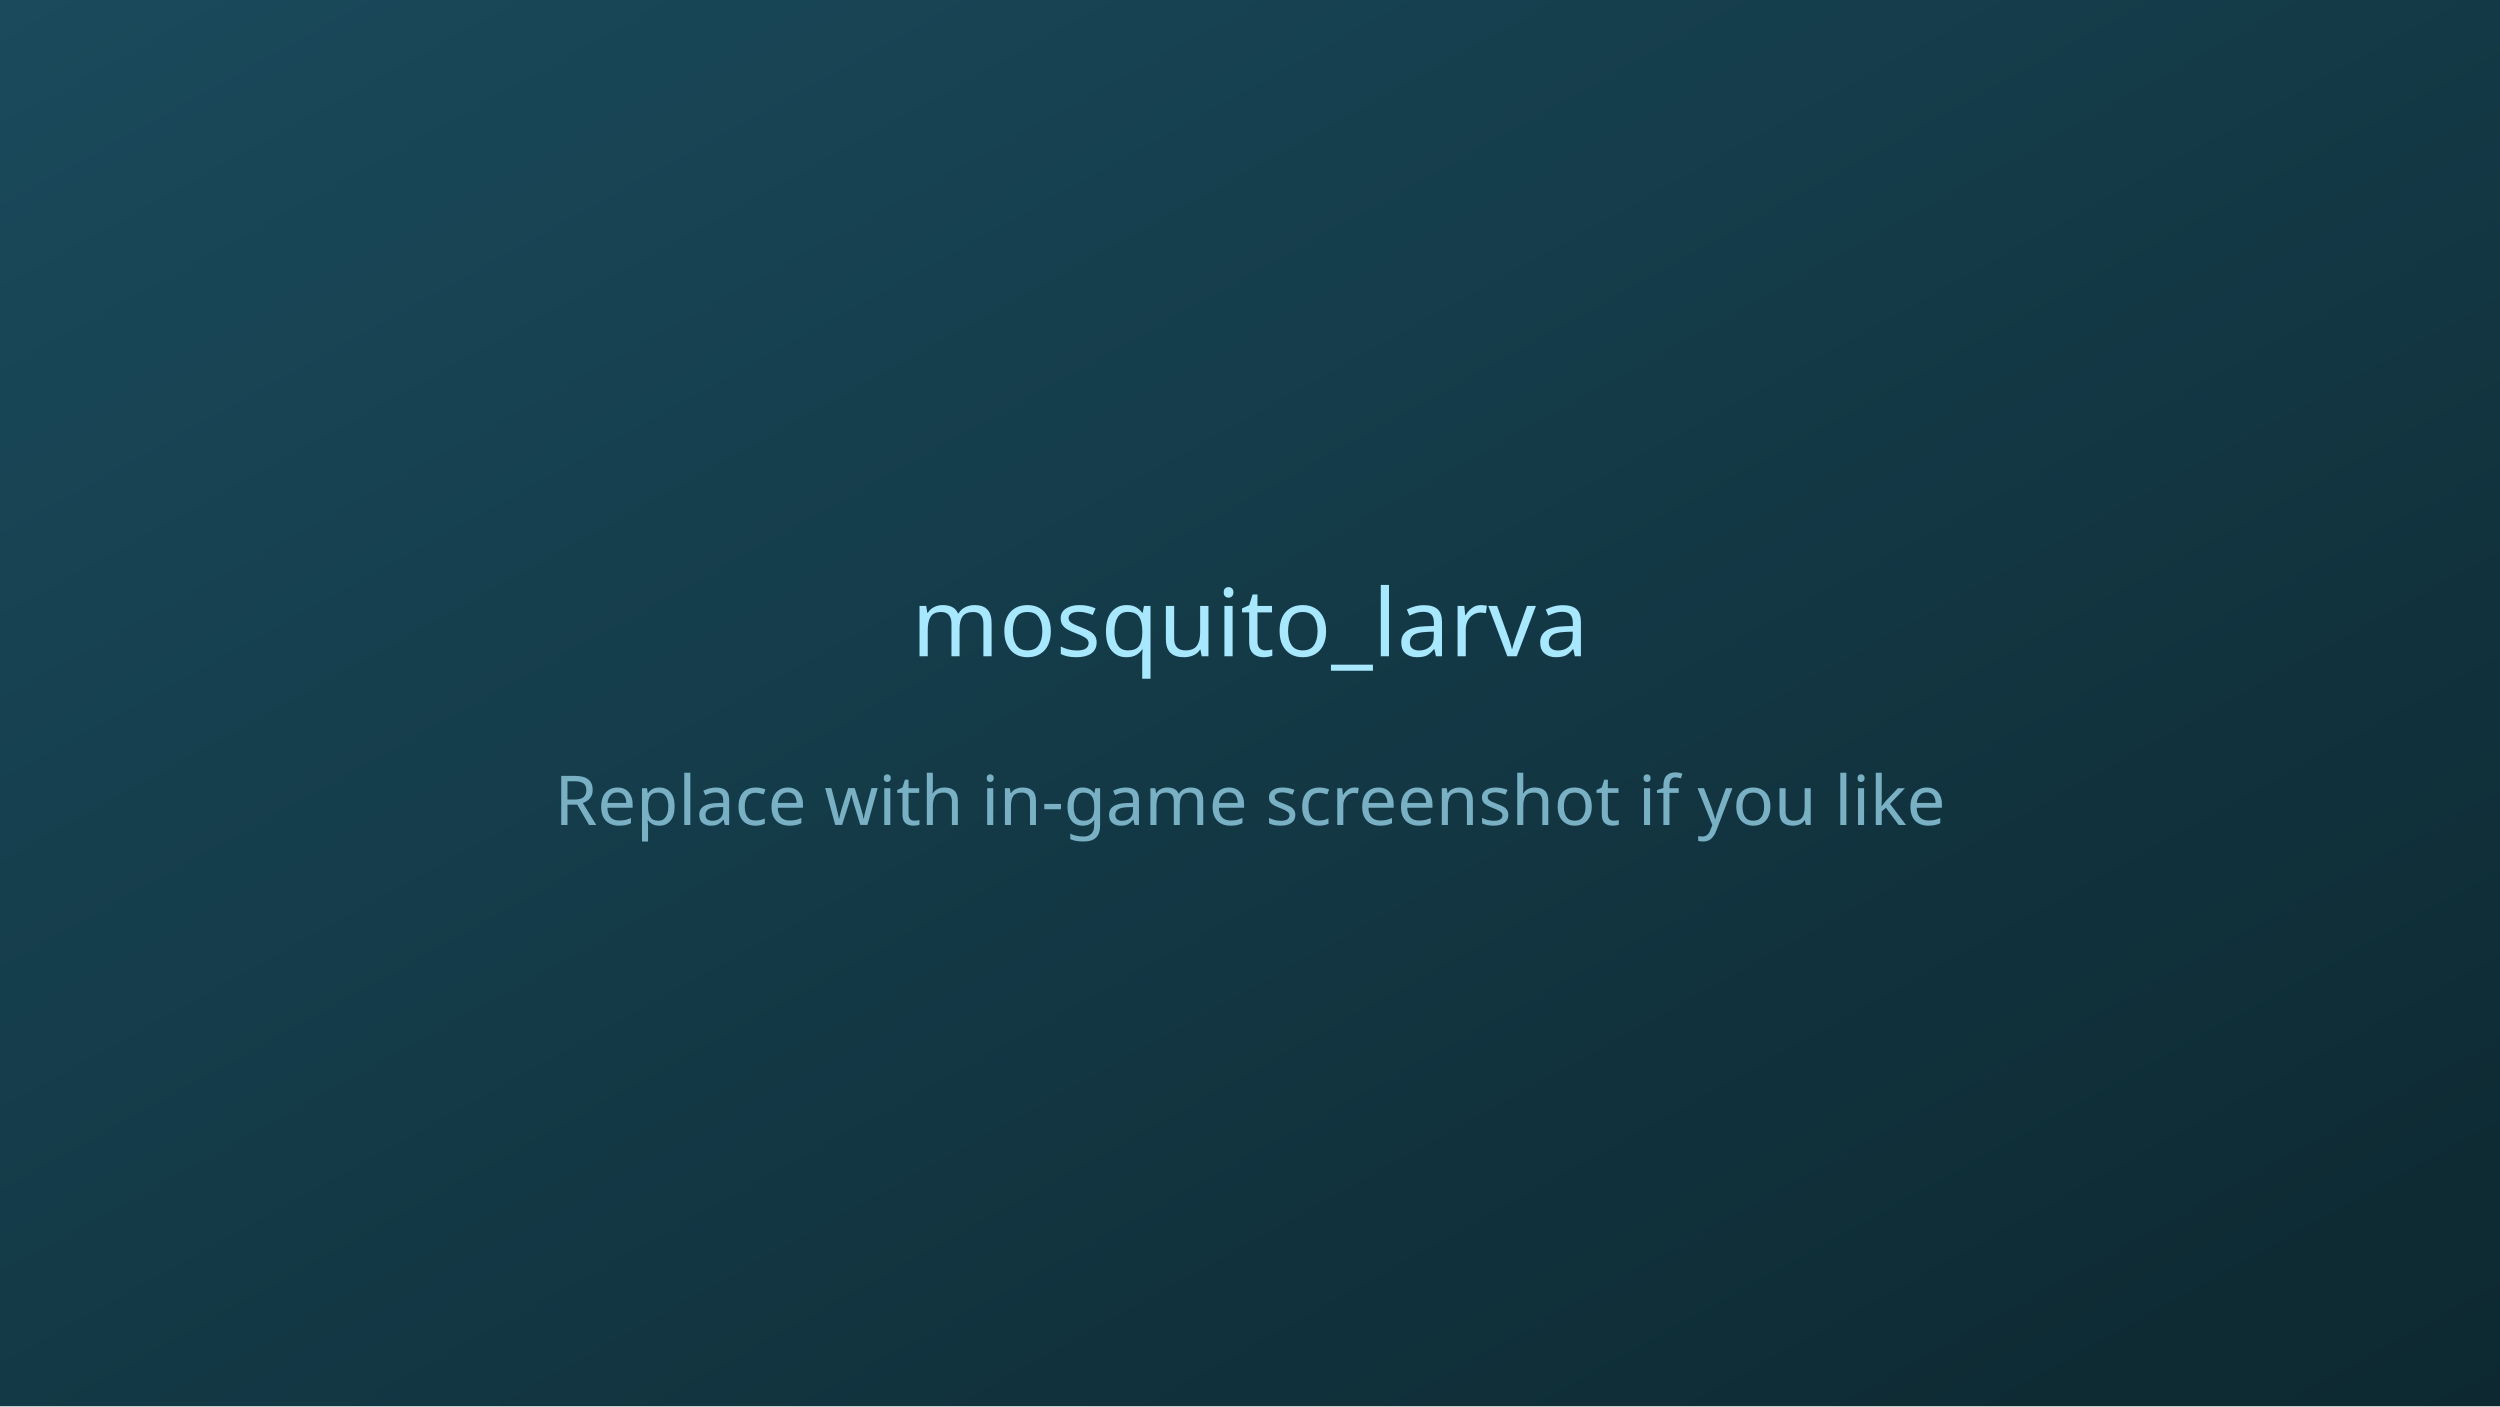
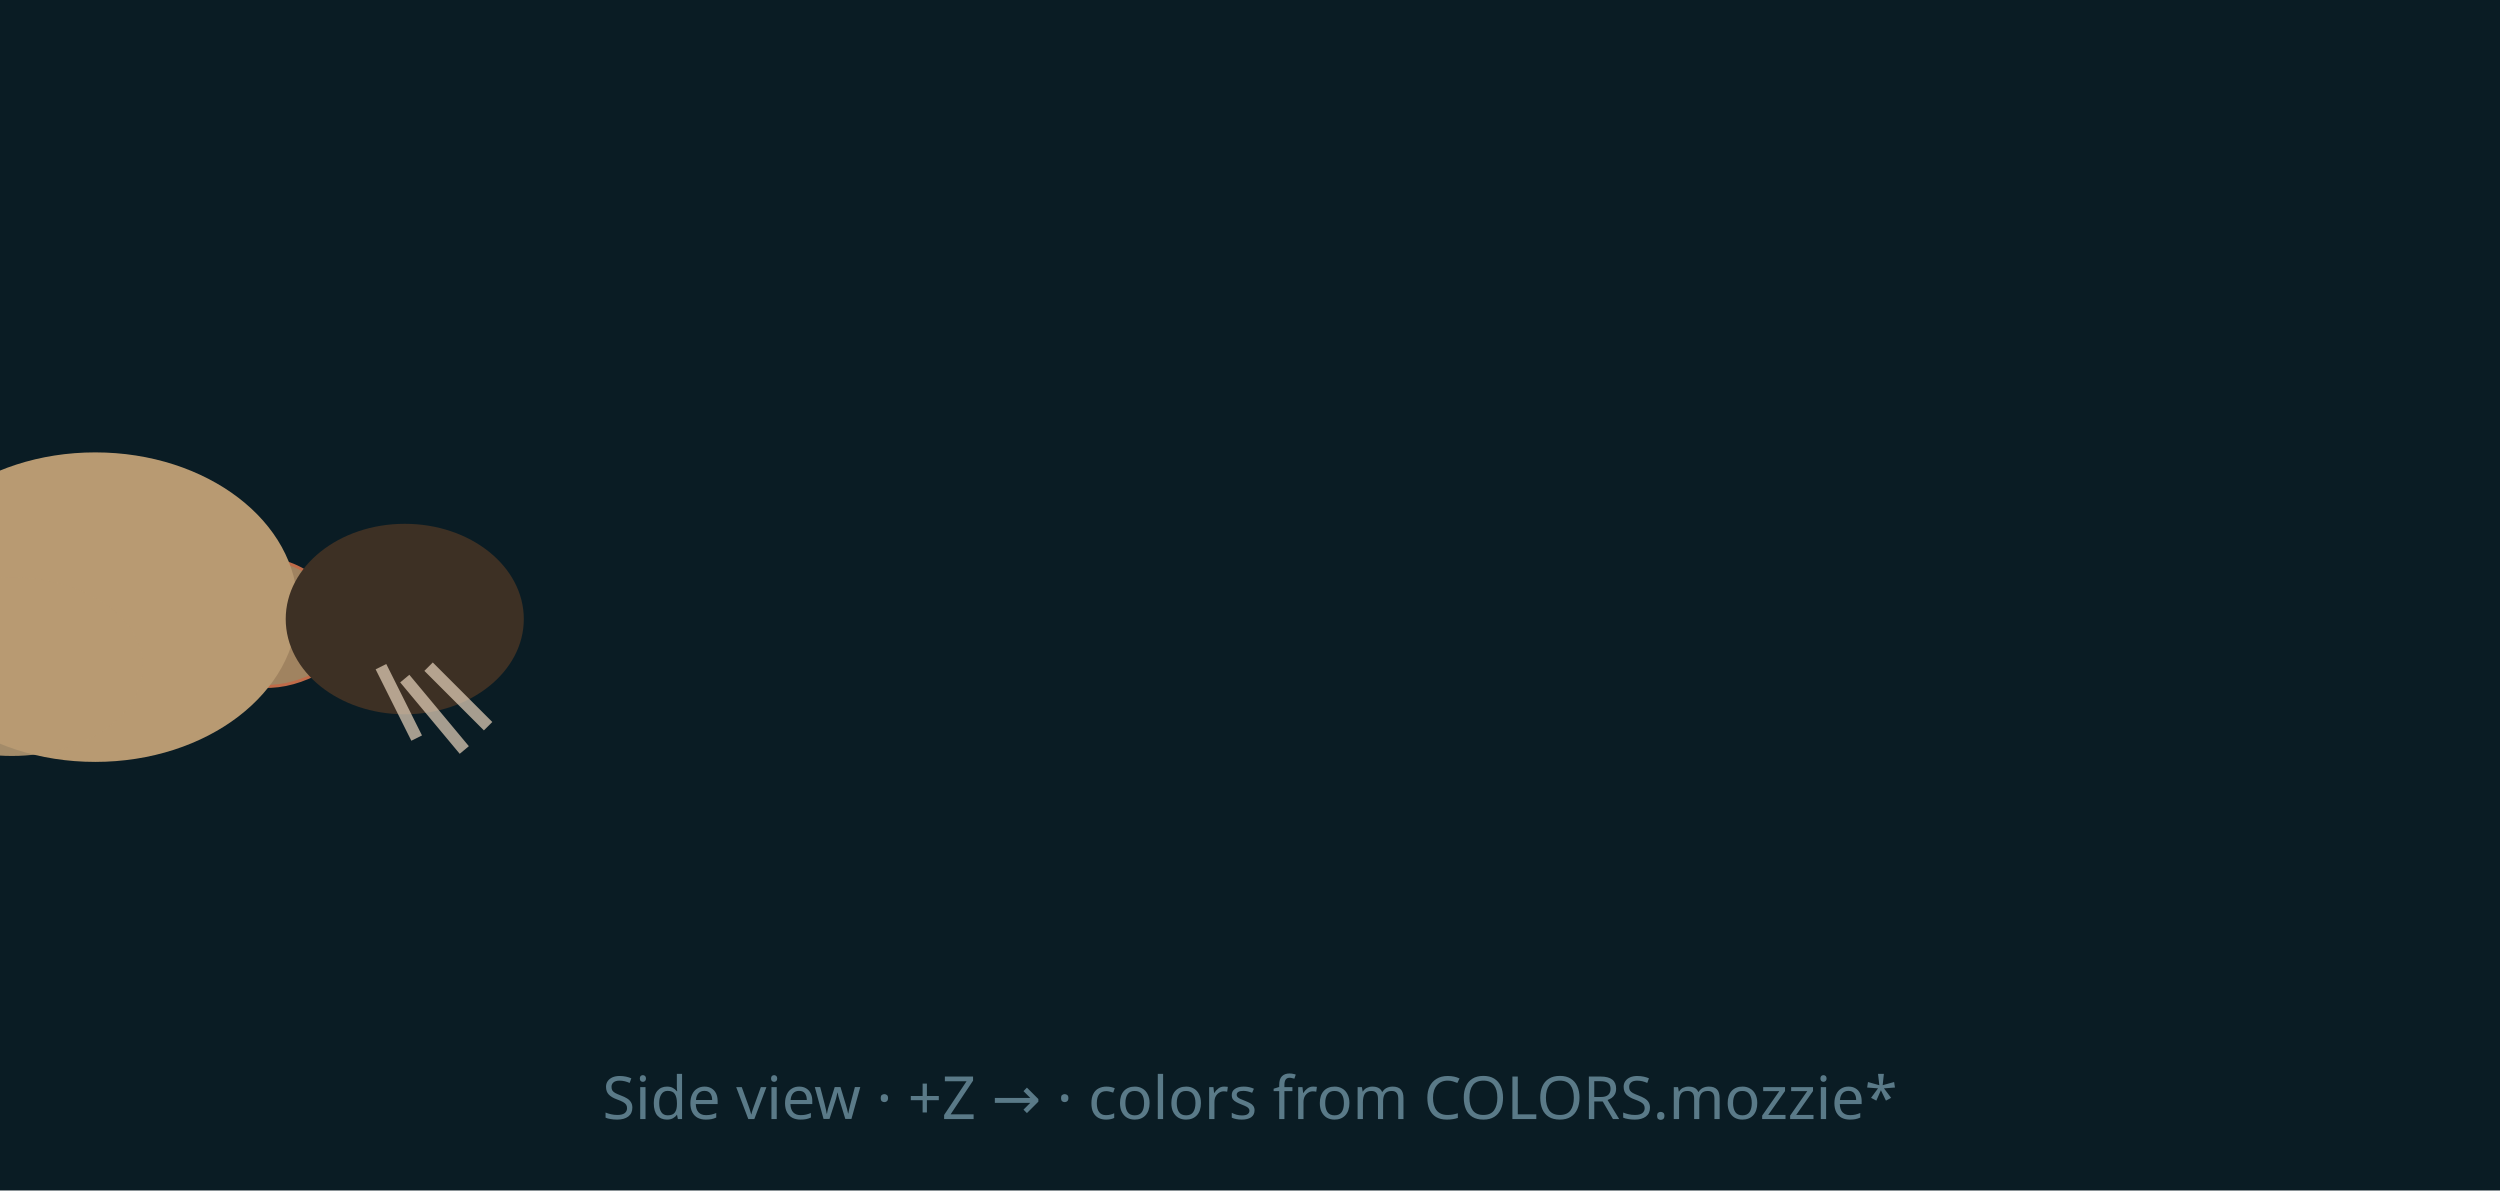
- <svg xmlns="http://www.w3.org/2000/svg" width="400" height="225" viewBox="0 0 400 225">
-   <defs>
-     <linearGradient id="g" x1="0" x2="1" y1="0" y2="1">
-       <stop offset="0" stop-color="#1a4a5c" />
-       <stop offset="1" stop-color="#0d2830" />
-     </linearGradient>
-   </defs>
-   <rect width="400" height="225" fill="url(#g)" />
-   <text x="200" y="105" fill="#a8e8ff" font-family="system-ui,sans-serif" font-size="15" text-anchor="middle">mosquito_larva</text>
-   <text x="200" y="132" fill="#7ab0c4" font-family="system-ui,sans-serif" font-size="11" text-anchor="middle">Replace with in-game screenshot if you like</text>
+ <svg xmlns="http://www.w3.org/2000/svg" viewBox="0 0 420 200" width="420" height="200" aria-labelledby="title-mozzie">
+   <rect width="420" height="200" fill="#0a1c24" />
+   <g transform="translate(10,100)">
+     <path fill="#6f5238" d="M-8,-12 L-42,-6 L-38,8 L-6,10 Z" />
+     <ellipse cx="-58" cy="2" rx="14" ry="7" fill="#6f5238" opacity="0.9" />
+     <path fill="#a88863" stroke="#c96f4a" stroke-width="0.5" opacity="0.95" d="M-95,6 Q-88,-10 -78,-8 L-52,-6 Q-38,-14 -28,-6 L-12,-5 Q2,-12 12,-3 L28,-4 Q38,-10 48,2 L48,10 Q38,18 28,14 L12,16 Q2,22 -12,14 L-28,15 Q-38,22 -52,14 L-78,18 Q-88,20 -95,6Z" />
+     <ellipse cx="-102" cy="8" rx="10" ry="6" fill="#dcc4a8" opacity="0.55" />
+     <ellipse cx="6" cy="2" rx="34" ry="26" fill="#b89a72" />
+     <ellipse cx="-8" cy="12" rx="22" ry="15" fill="#b89a72" opacity="0.88" />
+     <ellipse cx="58" cy="4" rx="20" ry="16" fill="#3d3024" />
+     <line x1="62" y1="12" x2="72" y2="22" stroke="#e8d4bc" stroke-width="2" opacity="0.7" />
+     <line x1="58" y1="14" x2="68" y2="26" stroke="#e8d4bc" stroke-width="2" opacity="0.7" />
+     <line x1="54" y1="12" x2="60" y2="24" stroke="#e8d4bc" stroke-width="2" opacity="0.7" />
+   </g>
+   <text x="210" y="188" fill="#5a7a88" font-size="10" font-family="system-ui,sans-serif" text-anchor="middle">Side view · +Z → · colors from COLORS.mozzie*</text>
</svg>
